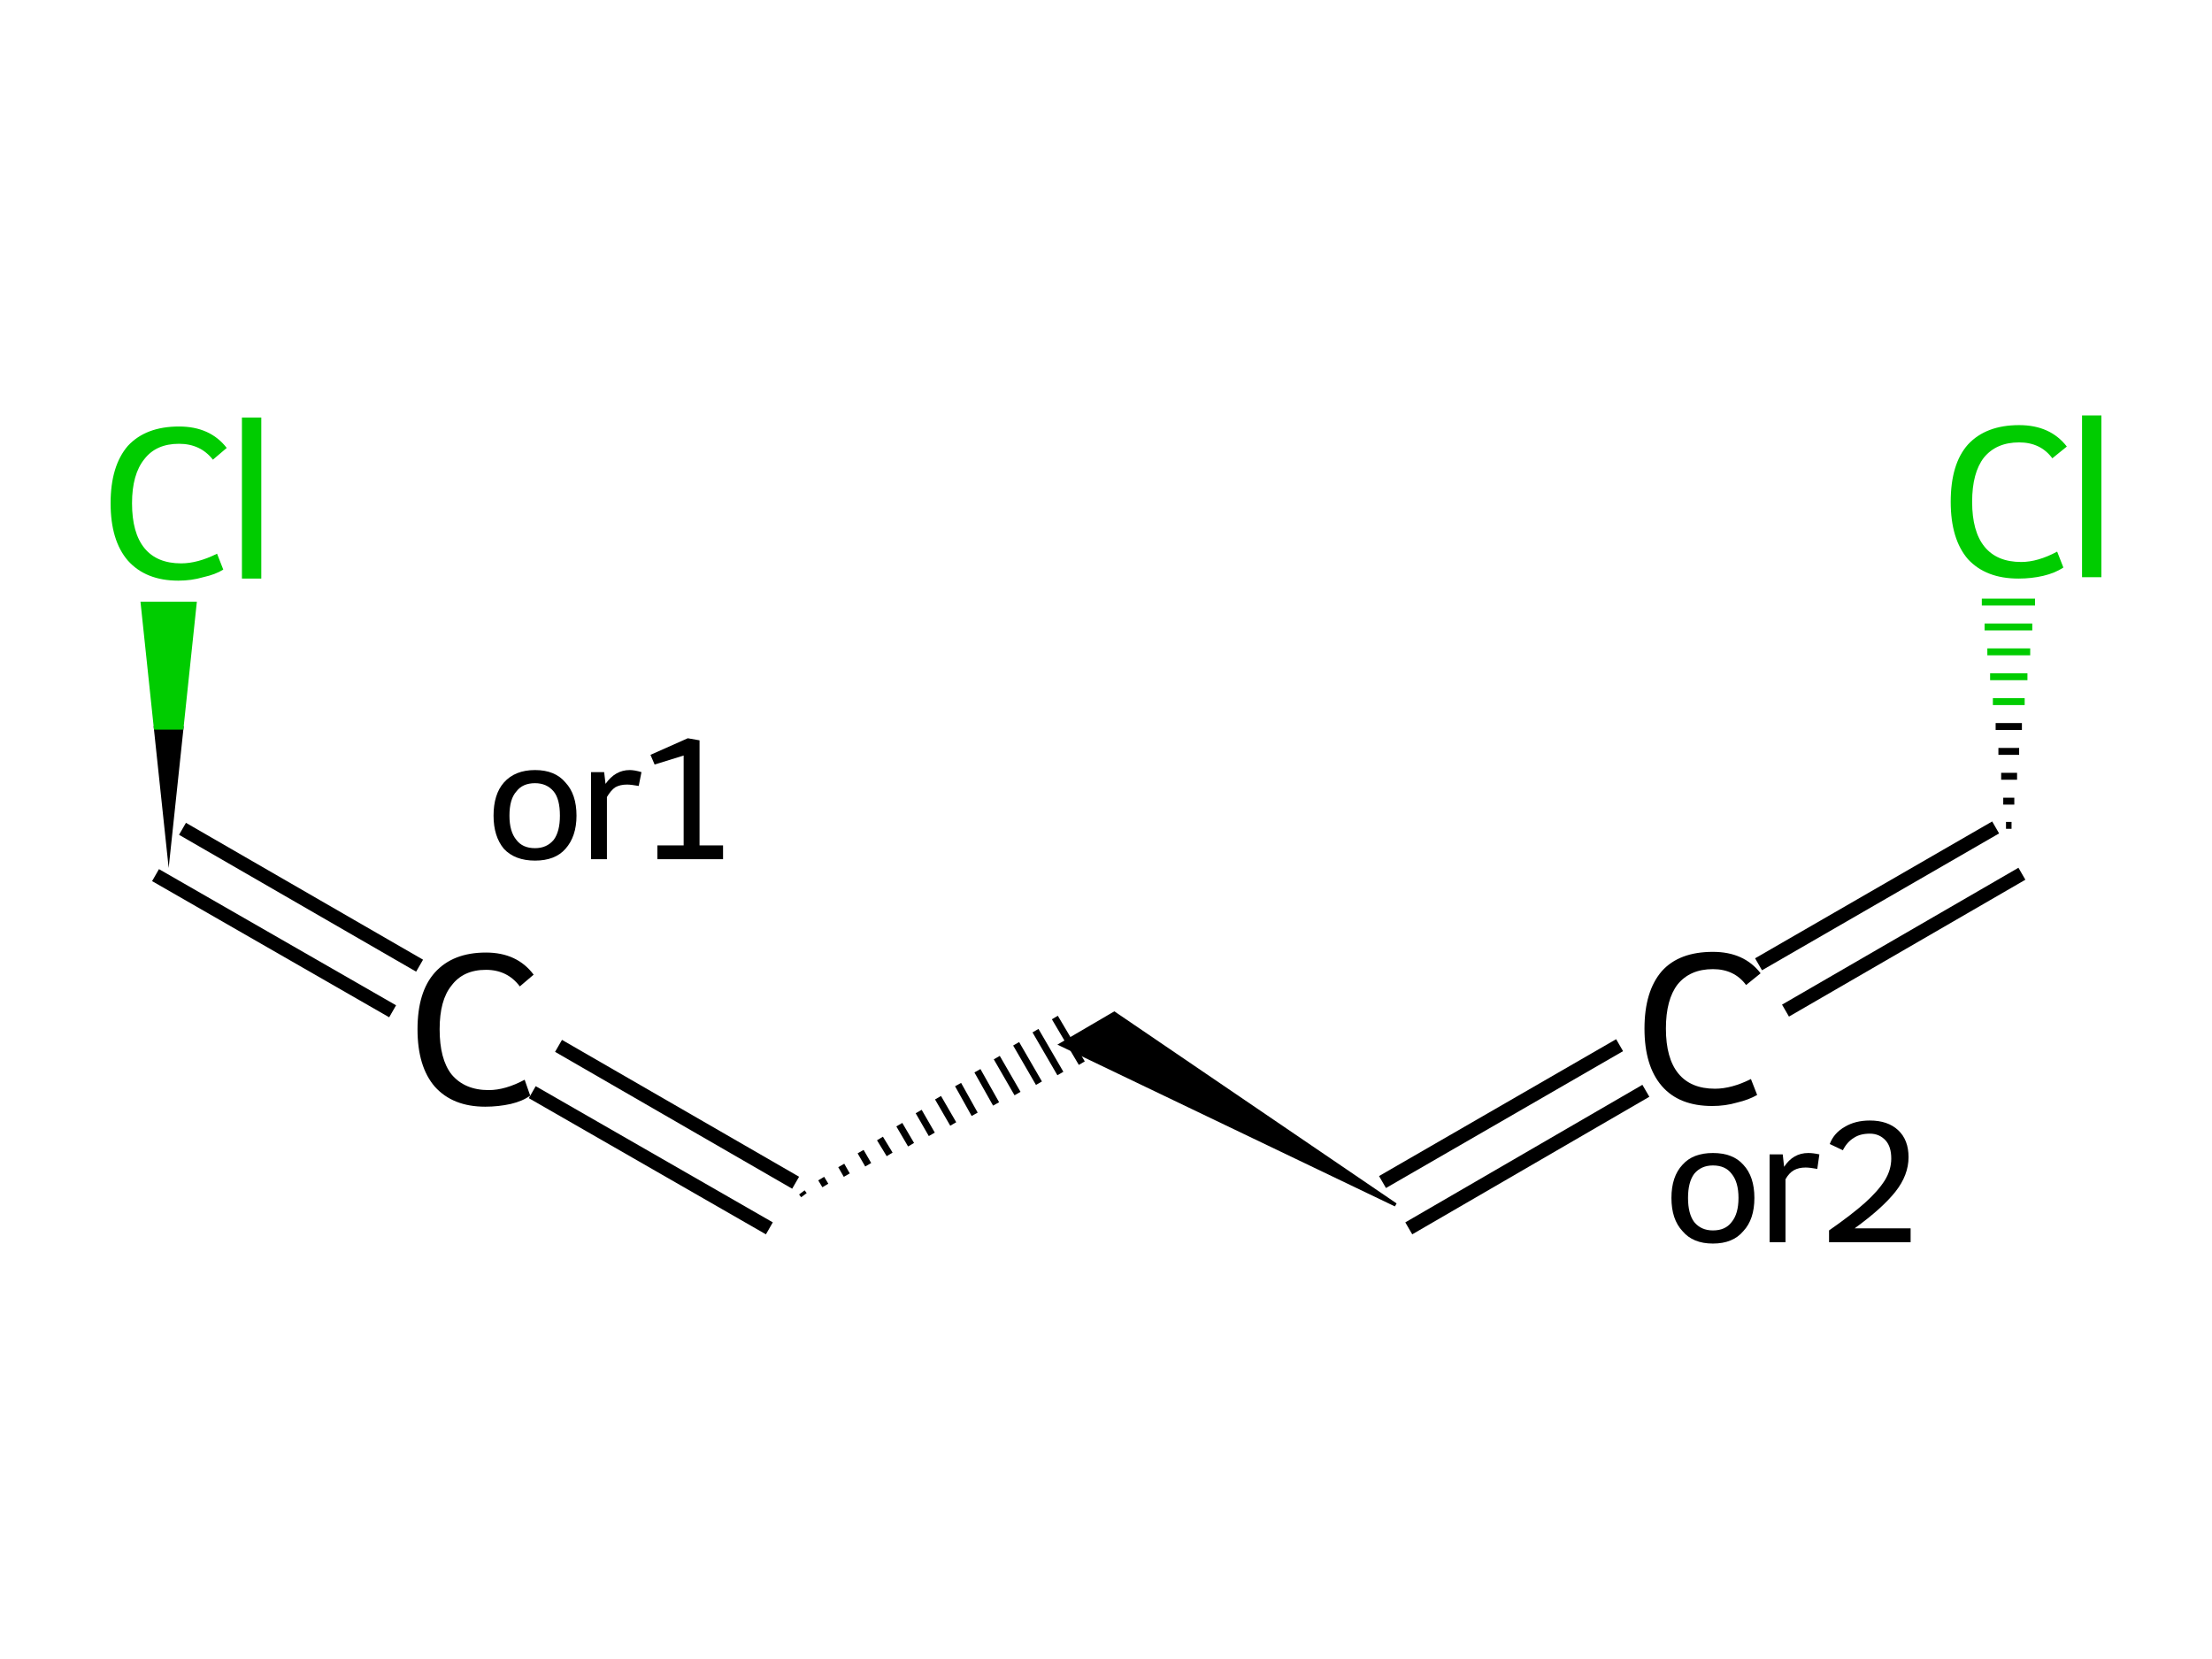
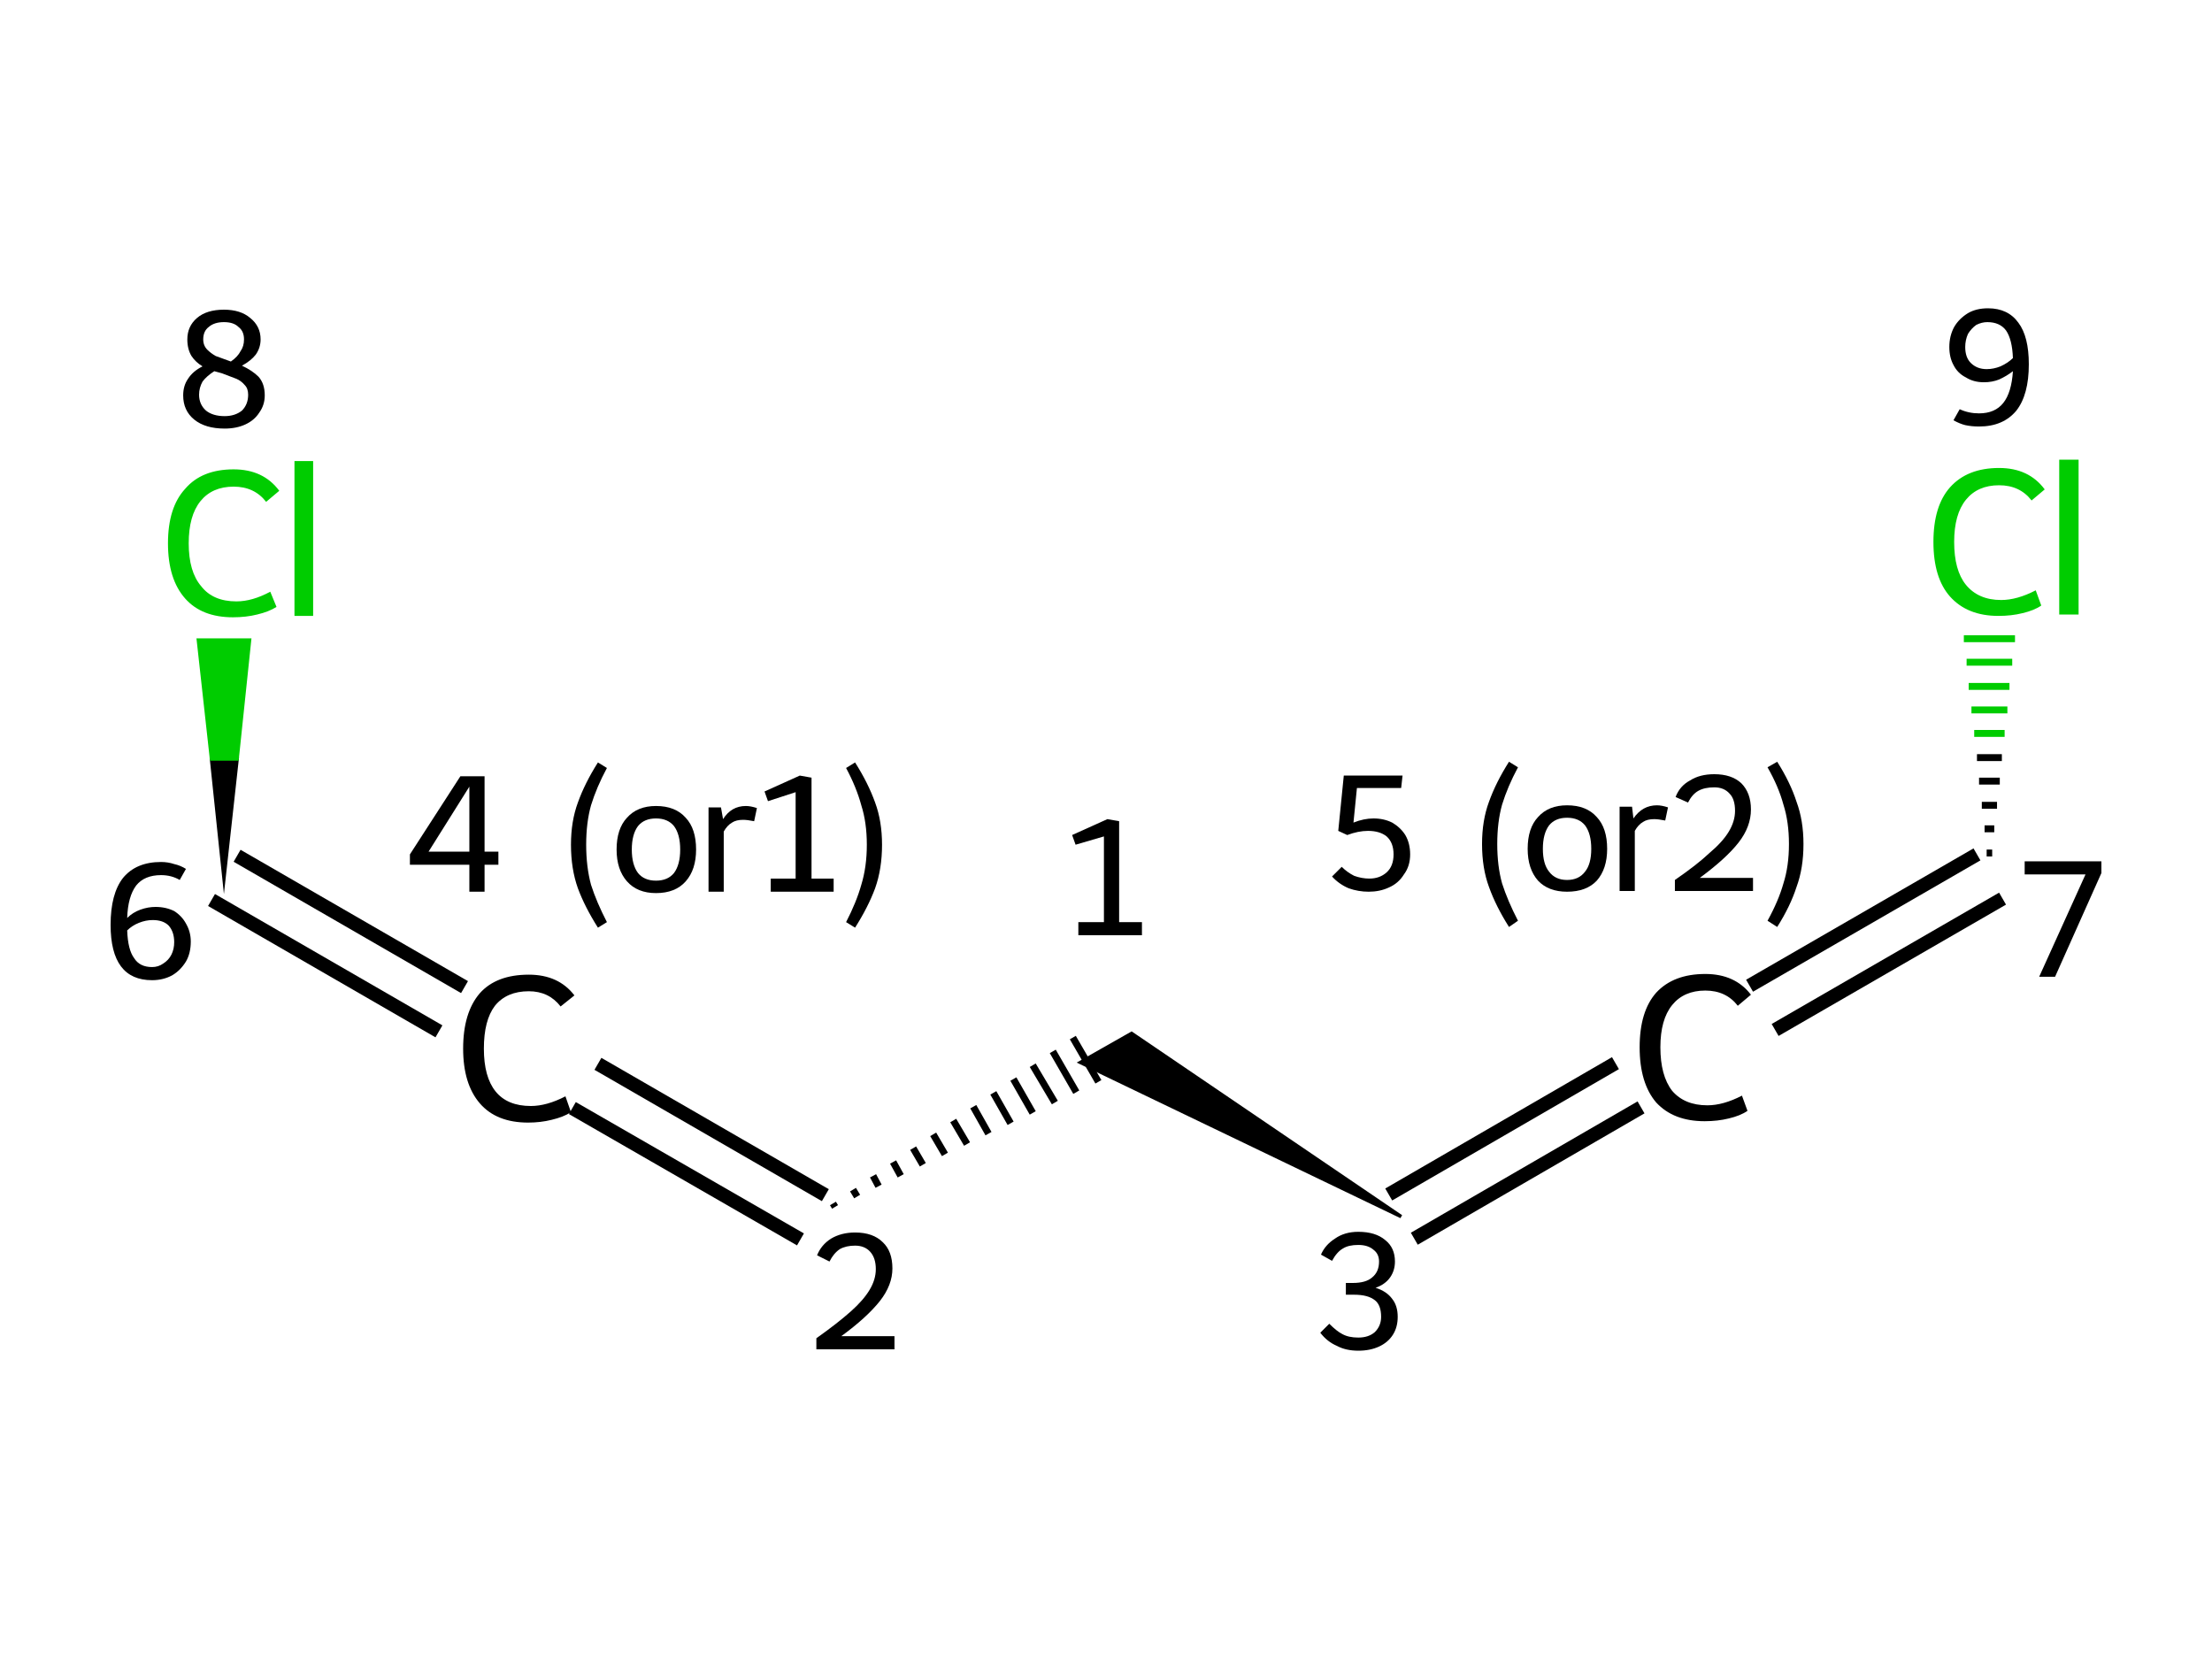
<svg xmlns="http://www.w3.org/2000/svg" version="1.1" baseProfile="full" xml:space="preserve" width="320px" height="240px" viewBox="0 0 320 240">
-   <path class="bond-0 atom-1 atom-0" d="M 24.4,123.2 L 22.5,105.3 L 26.3,105.3 Z" style="fill:#000000;fill-rule:evenodd;fill-opacity:1;stroke:#000000;stroke-width:0.5px;stroke-linecap:butt;stroke-linejoin:miter;stroke-miterlimit:10;stroke-opacity:1;" />
-   <path class="bond-0 atom-1 atom-0" d="M 28.2,87.3 L 20.6,87.3 L 22.5,105.3 L 26.3,105.3 Z" style="fill:#00CC00;fill-rule:evenodd;fill-opacity:1;stroke:#00CC00;stroke-width:0.5px;stroke-linecap:butt;stroke-linejoin:miter;stroke-miterlimit:10;stroke-opacity:1;" />
-   <path class="bond-1 atom-1 atom-2" d="M 26.4,119.9 L 60.7,139.7" style="fill:none;fill-rule:evenodd;stroke:#000000;stroke-width:2.0px;stroke-linecap:butt;stroke-linejoin:miter;stroke-opacity:1" />
-   <path class="bond-1 atom-1 atom-2" d="M 22.5,126.6 L 56.8,146.3" style="fill:none;fill-rule:evenodd;stroke:#000000;stroke-width:2.0px;stroke-linecap:butt;stroke-linejoin:miter;stroke-opacity:1" />
-   <path class="bond-2 atom-2 atom-3" d="M 80.8,151.3 L 115.1,171.1" style="fill:none;fill-rule:evenodd;stroke:#000000;stroke-width:2.0px;stroke-linecap:butt;stroke-linejoin:miter;stroke-opacity:1" />
-   <path class="bond-2 atom-2 atom-3" d="M 77.0,158.0 L 111.3,177.7" style="fill:none;fill-rule:evenodd;stroke:#000000;stroke-width:2.0px;stroke-linecap:butt;stroke-linejoin:miter;stroke-opacity:1" />
-   <path class="bond-3 atom-3 atom-4" d="M 116.3,172.9 L 116.0,172.5" style="fill:none;fill-rule:evenodd;stroke:#000000;stroke-width:1.0px;stroke-linecap:butt;stroke-linejoin:miter;stroke-opacity:1" />
-   <path class="bond-3 atom-3 atom-4" d="M 119.4,171.5 L 118.8,170.5" style="fill:none;fill-rule:evenodd;stroke:#000000;stroke-width:1.0px;stroke-linecap:butt;stroke-linejoin:miter;stroke-opacity:1" />
-   <path class="bond-3 atom-3 atom-4" d="M 122.5,170.0 L 121.7,168.6" style="fill:none;fill-rule:evenodd;stroke:#000000;stroke-width:1.0px;stroke-linecap:butt;stroke-linejoin:miter;stroke-opacity:1" />
-   <path class="bond-3 atom-3 atom-4" d="M 125.6,168.5 L 124.5,166.6" style="fill:none;fill-rule:evenodd;stroke:#000000;stroke-width:1.0px;stroke-linecap:butt;stroke-linejoin:miter;stroke-opacity:1" />
-   <path class="bond-3 atom-3 atom-4" d="M 128.7,167.0 L 127.3,164.7" style="fill:none;fill-rule:evenodd;stroke:#000000;stroke-width:1.0px;stroke-linecap:butt;stroke-linejoin:miter;stroke-opacity:1" />
-   <path class="bond-3 atom-3 atom-4" d="M 131.8,165.6 L 130.1,162.7" style="fill:none;fill-rule:evenodd;stroke:#000000;stroke-width:1.0px;stroke-linecap:butt;stroke-linejoin:miter;stroke-opacity:1" />
-   <path class="bond-3 atom-3 atom-4" d="M 134.8,164.1 L 132.9,160.8" style="fill:none;fill-rule:evenodd;stroke:#000000;stroke-width:1.0px;stroke-linecap:butt;stroke-linejoin:miter;stroke-opacity:1" />
-   <path class="bond-3 atom-3 atom-4" d="M 137.9,162.6 L 135.7,158.8" style="fill:none;fill-rule:evenodd;stroke:#000000;stroke-width:1.0px;stroke-linecap:butt;stroke-linejoin:miter;stroke-opacity:1" />
-   <path class="bond-3 atom-3 atom-4" d="M 141.0,161.2 L 138.6,156.9" style="fill:none;fill-rule:evenodd;stroke:#000000;stroke-width:1.0px;stroke-linecap:butt;stroke-linejoin:miter;stroke-opacity:1" />
-   <path class="bond-3 atom-3 atom-4" d="M 144.1,159.7 L 141.4,154.9" style="fill:none;fill-rule:evenodd;stroke:#000000;stroke-width:1.0px;stroke-linecap:butt;stroke-linejoin:miter;stroke-opacity:1" />
-   <path class="bond-3 atom-3 atom-4" d="M 147.2,158.2 L 144.2,153.0" style="fill:none;fill-rule:evenodd;stroke:#000000;stroke-width:1.0px;stroke-linecap:butt;stroke-linejoin:miter;stroke-opacity:1" />
-   <path class="bond-3 atom-3 atom-4" d="M 150.3,156.7 L 147.0,151.0" style="fill:none;fill-rule:evenodd;stroke:#000000;stroke-width:1.0px;stroke-linecap:butt;stroke-linejoin:miter;stroke-opacity:1" />
-   <path class="bond-3 atom-3 atom-4" d="M 153.4,155.3 L 149.8,149.1" style="fill:none;fill-rule:evenodd;stroke:#000000;stroke-width:1.0px;stroke-linecap:butt;stroke-linejoin:miter;stroke-opacity:1" />
-   <path class="bond-3 atom-3 atom-4" d="M 156.5,153.8 L 152.6,147.2" style="fill:none;fill-rule:evenodd;stroke:#000000;stroke-width:1.0px;stroke-linecap:butt;stroke-linejoin:miter;stroke-opacity:1" />
-   <path class="bond-4 atom-5 atom-4" d="M 201.9,174.3 L 153.5,151.1 L 161.2,146.6 Z" style="fill:#000000;fill-rule:evenodd;fill-opacity:1;stroke:#000000;stroke-width:0.5px;stroke-linecap:butt;stroke-linejoin:miter;stroke-miterlimit:10;stroke-opacity:1;" />
-   <path class="bond-5 atom-5 atom-6" d="M 200.0,171.0 L 234.3,151.2" style="fill:none;fill-rule:evenodd;stroke:#000000;stroke-width:2.0px;stroke-linecap:butt;stroke-linejoin:miter;stroke-opacity:1" />
-   <path class="bond-5 atom-5 atom-6" d="M 203.8,177.7 L 238.1,157.8" style="fill:none;fill-rule:evenodd;stroke:#000000;stroke-width:2.0px;stroke-linecap:butt;stroke-linejoin:miter;stroke-opacity:1" />
-   <path class="bond-6 atom-6 atom-7" d="M 254.4,139.5 L 288.7,119.7" style="fill:none;fill-rule:evenodd;stroke:#000000;stroke-width:2.0px;stroke-linecap:butt;stroke-linejoin:miter;stroke-opacity:1" />
-   <path class="bond-6 atom-6 atom-7" d="M 258.3,146.2 L 292.5,126.4" style="fill:none;fill-rule:evenodd;stroke:#000000;stroke-width:2.0px;stroke-linecap:butt;stroke-linejoin:miter;stroke-opacity:1" />
-   <path class="bond-7 atom-7 atom-8" d="M 290.2,119.4 L 291.0,119.4" style="fill:none;fill-rule:evenodd;stroke:#000000;stroke-width:1.0px;stroke-linecap:butt;stroke-linejoin:miter;stroke-opacity:1" />
-   <path class="bond-7 atom-7 atom-8" d="M 289.8,115.9 L 291.4,115.9" style="fill:none;fill-rule:evenodd;stroke:#000000;stroke-width:1.0px;stroke-linecap:butt;stroke-linejoin:miter;stroke-opacity:1" />
-   <path class="bond-7 atom-7 atom-8" d="M 289.5,112.3 L 291.8,112.3" style="fill:none;fill-rule:evenodd;stroke:#000000;stroke-width:1.0px;stroke-linecap:butt;stroke-linejoin:miter;stroke-opacity:1" />
-   <path class="bond-7 atom-7 atom-8" d="M 289.1,108.7 L 292.1,108.7" style="fill:none;fill-rule:evenodd;stroke:#000000;stroke-width:1.0px;stroke-linecap:butt;stroke-linejoin:miter;stroke-opacity:1" />
-   <path class="bond-7 atom-7 atom-8" d="M 288.7,105.1 L 292.5,105.1" style="fill:none;fill-rule:evenodd;stroke:#000000;stroke-width:1.0px;stroke-linecap:butt;stroke-linejoin:miter;stroke-opacity:1" />
-   <path class="bond-7 atom-7 atom-8" d="M 288.3,101.5 L 292.9,101.5" style="fill:none;fill-rule:evenodd;stroke:#00CC00;stroke-width:1.0px;stroke-linecap:butt;stroke-linejoin:miter;stroke-opacity:1" />
-   <path class="bond-7 atom-7 atom-8" d="M 287.9,97.9 L 293.3,97.9" style="fill:none;fill-rule:evenodd;stroke:#00CC00;stroke-width:1.0px;stroke-linecap:butt;stroke-linejoin:miter;stroke-opacity:1" />
-   <path class="bond-7 atom-7 atom-8" d="M 287.5,94.3 L 293.7,94.3" style="fill:none;fill-rule:evenodd;stroke:#00CC00;stroke-width:1.0px;stroke-linecap:butt;stroke-linejoin:miter;stroke-opacity:1" />
-   <path class="bond-7 atom-7 atom-8" d="M 287.1,90.7 L 294.0,90.7" style="fill:none;fill-rule:evenodd;stroke:#00CC00;stroke-width:1.0px;stroke-linecap:butt;stroke-linejoin:miter;stroke-opacity:1" />
-   <path class="bond-7 atom-7 atom-8" d="M 286.7,87.1 L 294.4,87.1" style="fill:none;fill-rule:evenodd;stroke:#00CC00;stroke-width:1.0px;stroke-linecap:butt;stroke-linejoin:miter;stroke-opacity:1" />
-   <path class="atom-0" d="M 16.0 72.8 Q 16.0 67.4, 18.5 64.5 Q 21.1 61.7, 25.9 61.7 Q 30.4 61.7, 32.8 64.8 L 30.8 66.5 Q 29.0 64.2, 25.9 64.2 Q 22.6 64.2, 20.9 66.4 Q 19.1 68.6, 19.1 72.8 Q 19.1 77.1, 20.9 79.3 Q 22.7 81.5, 26.2 81.5 Q 28.6 81.5, 31.4 80.1 L 32.3 82.4 Q 31.2 83.1, 29.4 83.5 Q 27.7 84.0, 25.8 84.0 Q 21.1 84.0, 18.5 81.1 Q 16.0 78.2, 16.0 72.8 " fill="#00CC00" />
-   <path class="atom-0" d="M 35.0 60.4 L 37.8 60.4 L 37.8 83.7 L 35.0 83.7 L 35.0 60.4 " fill="#00CC00" />
-   <path class="atom-2" d="M 60.4 148.9 Q 60.4 143.5, 62.9 140.7 Q 65.5 137.8, 70.3 137.8 Q 74.8 137.8, 77.2 141.0 L 75.2 142.7 Q 73.4 140.3, 70.3 140.3 Q 67.0 140.3, 65.3 142.6 Q 63.6 144.7, 63.6 148.9 Q 63.6 153.2, 65.3 155.4 Q 67.2 157.7, 70.7 157.7 Q 73.1 157.7, 75.9 156.2 L 76.7 158.5 Q 75.6 159.3, 73.9 159.7 Q 72.1 160.1, 70.2 160.1 Q 65.5 160.1, 62.9 157.2 Q 60.4 154.3, 60.4 148.9 " fill="#000000" />
-   <path class="atom-6" d="M 237.9 148.8 Q 237.9 143.4, 240.4 140.5 Q 242.9 137.7, 247.8 137.7 Q 252.3 137.7, 254.7 140.8 L 252.6 142.5 Q 250.9 140.2, 247.8 140.2 Q 244.5 140.2, 242.7 142.4 Q 241.0 144.6, 241.0 148.8 Q 241.0 153.1, 242.8 155.3 Q 244.6 157.5, 248.1 157.5 Q 250.5 157.5, 253.3 156.1 L 254.2 158.4 Q 253.0 159.1, 251.3 159.5 Q 249.6 160.0, 247.7 160.0 Q 242.9 160.0, 240.4 157.1 Q 237.9 154.2, 237.9 148.8 " fill="#000000" />
-   <path class="atom-8" d="M 282.2 72.6 Q 282.2 67.1, 284.7 64.3 Q 287.3 61.5, 292.1 61.5 Q 296.6 61.5, 299.0 64.6 L 296.9 66.3 Q 295.2 64.0, 292.1 64.0 Q 288.8 64.0, 287.0 66.2 Q 285.3 68.4, 285.3 72.6 Q 285.3 76.9, 287.1 79.1 Q 288.9 81.3, 292.4 81.3 Q 294.8 81.3, 297.6 79.8 L 298.5 82.1 Q 297.3 82.9, 295.6 83.3 Q 293.9 83.7, 292.0 83.7 Q 287.3 83.7, 284.7 80.9 Q 282.2 78.0, 282.2 72.6 " fill="#00CC00" />
-   <path class="atom-8" d="M 301.2 60.1 L 304.0 60.1 L 304.0 83.5 L 301.2 83.5 L 301.2 60.1 " fill="#00CC00" />
-   <path class="note" d="M 71.4 118.0 Q 71.4 114.9, 72.9 113.2 Q 74.5 111.4, 77.4 111.4 Q 80.3 111.4, 81.8 113.2 Q 83.4 114.9, 83.4 118.0 Q 83.4 121.0, 81.8 122.8 Q 80.3 124.5, 77.4 124.5 Q 74.5 124.5, 72.9 122.8 Q 71.4 121.0, 71.4 118.0 M 73.7 118.0 Q 73.7 120.3, 74.7 121.5 Q 75.6 122.7, 77.4 122.7 Q 79.1 122.7, 80.1 121.5 Q 81.0 120.3, 81.0 118.0 Q 81.0 115.6, 80.1 114.5 Q 79.1 113.3, 77.4 113.3 Q 75.6 113.3, 74.7 114.5 Q 73.7 115.6, 73.7 118.0 " fill="#000000" />
-   <path class="note" d="M 87.4 111.7 L 87.6 113.4 Q 89.0 111.4, 91.1 111.4 Q 91.8 111.4, 92.8 111.7 L 92.4 113.7 Q 91.3 113.5, 90.7 113.5 Q 89.7 113.5, 89.0 113.9 Q 88.4 114.3, 87.8 115.3 L 87.8 124.3 L 85.5 124.3 L 85.5 111.7 L 87.4 111.7 " fill="#000000" />
-   <path class="note" d="M 95.1 122.3 L 98.9 122.3 L 98.9 109.3 L 94.7 110.6 L 94.1 109.2 L 99.5 106.8 L 101.2 107.1 L 101.2 122.3 L 104.6 122.3 L 104.6 124.3 L 95.1 124.3 L 95.1 122.3 " fill="#000000" />
-   <path class="note" d="M 241.8 173.3 Q 241.8 170.2, 243.4 168.5 Q 244.9 166.8, 247.8 166.8 Q 250.7 166.8, 252.2 168.5 Q 253.8 170.2, 253.8 173.3 Q 253.8 176.4, 252.2 178.1 Q 250.7 179.9, 247.8 179.9 Q 244.9 179.9, 243.4 178.1 Q 241.8 176.4, 241.8 173.3 M 244.2 173.3 Q 244.2 175.6, 245.1 176.8 Q 246.1 178.0, 247.8 178.0 Q 249.6 178.0, 250.5 176.8 Q 251.5 175.6, 251.5 173.3 Q 251.5 171.0, 250.5 169.8 Q 249.6 168.6, 247.8 168.6 Q 246.1 168.6, 245.1 169.8 Q 244.2 171.0, 244.2 173.3 " fill="#000000" />
-   <path class="note" d="M 257.9 167.0 L 258.1 168.8 Q 259.4 166.8, 261.6 166.8 Q 262.3 166.8, 263.2 167.0 L 262.9 169.1 Q 261.8 168.9, 261.2 168.9 Q 260.2 168.9, 259.5 169.3 Q 258.8 169.7, 258.3 170.6 L 258.3 179.7 L 256.0 179.7 L 256.0 167.0 L 257.9 167.0 " fill="#000000" />
-   <path class="note" d="M 264.7 165.5 Q 265.3 163.9, 266.9 163.0 Q 268.4 162.1, 270.5 162.1 Q 273.1 162.1, 274.6 163.5 Q 276.1 164.9, 276.1 167.4 Q 276.1 170.0, 274.2 172.4 Q 272.3 174.8, 268.3 177.7 L 276.4 177.7 L 276.4 179.7 L 264.6 179.7 L 264.6 178.0 Q 267.9 175.7, 269.8 174.0 Q 271.7 172.3, 272.7 170.7 Q 273.6 169.2, 273.6 167.6 Q 273.6 165.9, 272.8 165.0 Q 271.9 164.0, 270.5 164.0 Q 269.1 164.0, 268.2 164.6 Q 267.2 165.2, 266.6 166.4 L 264.7 165.5 " fill="#000000" />
+   <path class="bond-0 atom-1 atom-0" d="M 32.4,127.0 L 30.6,109.8 L 34.3,109.8 Z" style="fill:#000000;fill-rule:evenodd;fill-opacity:1;stroke:#000000;stroke-width:0.5px;stroke-linecap:butt;stroke-linejoin:miter;stroke-miterlimit:10;stroke-opacity:1;" />
+   <path class="bond-0 atom-1 atom-0" d="M 36.1,92.6 L 28.7,92.6 L 30.6,109.8 L 34.3,109.8 Z" style="fill:#00CC00;fill-rule:evenodd;fill-opacity:1;stroke:#00CC00;stroke-width:0.5px;stroke-linecap:butt;stroke-linejoin:miter;stroke-miterlimit:10;stroke-opacity:1;" />
+   <path class="bond-1 atom-1 atom-2" d="M 34.3,123.8 L 67.2,142.8" style="fill:none;fill-rule:evenodd;stroke:#000000;stroke-width:2.0px;stroke-linecap:butt;stroke-linejoin:miter;stroke-opacity:1" />
+   <path class="bond-1 atom-1 atom-2" d="M 30.6,130.2 L 63.5,149.2" style="fill:none;fill-rule:evenodd;stroke:#000000;stroke-width:2.0px;stroke-linecap:butt;stroke-linejoin:miter;stroke-opacity:1" />
+   <path class="bond-2 atom-2 atom-3" d="M 86.5,153.9 L 119.4,172.9" style="fill:none;fill-rule:evenodd;stroke:#000000;stroke-width:2.0px;stroke-linecap:butt;stroke-linejoin:miter;stroke-opacity:1" />
+   <path class="bond-2 atom-2 atom-3" d="M 82.8,160.3 L 115.8,179.3" style="fill:none;fill-rule:evenodd;stroke:#000000;stroke-width:2.0px;stroke-linecap:butt;stroke-linejoin:miter;stroke-opacity:1" />
+   <path class="bond-3 atom-3 atom-4" d="M 120.8,174.6 L 120.5,174.1" style="fill:none;fill-rule:evenodd;stroke:#000000;stroke-width:1.0px;stroke-linecap:butt;stroke-linejoin:miter;stroke-opacity:1" />
+   <path class="bond-3 atom-3 atom-4" d="M 124.0,173.1 L 123.4,172.1" style="fill:none;fill-rule:evenodd;stroke:#000000;stroke-width:1.0px;stroke-linecap:butt;stroke-linejoin:miter;stroke-opacity:1" />
+   <path class="bond-3 atom-3 atom-4" d="M 127.1,171.6 L 126.3,170.1" style="fill:none;fill-rule:evenodd;stroke:#000000;stroke-width:1.0px;stroke-linecap:butt;stroke-linejoin:miter;stroke-opacity:1" />
+   <path class="bond-3 atom-3 atom-4" d="M 130.3,170.1 L 129.2,168.1" style="fill:none;fill-rule:evenodd;stroke:#000000;stroke-width:1.0px;stroke-linecap:butt;stroke-linejoin:miter;stroke-opacity:1" />
+   <path class="bond-3 atom-3 atom-4" d="M 133.5,168.5 L 132.1,166.1" style="fill:none;fill-rule:evenodd;stroke:#000000;stroke-width:1.0px;stroke-linecap:butt;stroke-linejoin:miter;stroke-opacity:1" />
+   <path class="bond-3 atom-3 atom-4" d="M 136.7,167.0 L 135.0,164.1" style="fill:none;fill-rule:evenodd;stroke:#000000;stroke-width:1.0px;stroke-linecap:butt;stroke-linejoin:miter;stroke-opacity:1" />
+   <path class="bond-3 atom-3 atom-4" d="M 139.9,165.5 L 137.9,162.1" style="fill:none;fill-rule:evenodd;stroke:#000000;stroke-width:1.0px;stroke-linecap:butt;stroke-linejoin:miter;stroke-opacity:1" />
+   <path class="bond-3 atom-3 atom-4" d="M 143.0,164.0 L 140.8,160.1" style="fill:none;fill-rule:evenodd;stroke:#000000;stroke-width:1.0px;stroke-linecap:butt;stroke-linejoin:miter;stroke-opacity:1" />
+   <path class="bond-3 atom-3 atom-4" d="M 146.2,162.5 L 143.7,158.1" style="fill:none;fill-rule:evenodd;stroke:#000000;stroke-width:1.0px;stroke-linecap:butt;stroke-linejoin:miter;stroke-opacity:1" />
+   <path class="bond-3 atom-3 atom-4" d="M 149.4,161.0 L 146.6,156.1" style="fill:none;fill-rule:evenodd;stroke:#000000;stroke-width:1.0px;stroke-linecap:butt;stroke-linejoin:miter;stroke-opacity:1" />
+   <path class="bond-3 atom-3 atom-4" d="M 152.6,159.5 L 149.4,154.1" style="fill:none;fill-rule:evenodd;stroke:#000000;stroke-width:1.0px;stroke-linecap:butt;stroke-linejoin:miter;stroke-opacity:1" />
+   <path class="bond-3 atom-3 atom-4" d="M 155.7,158.0 L 152.3,152.1" style="fill:none;fill-rule:evenodd;stroke:#000000;stroke-width:1.0px;stroke-linecap:butt;stroke-linejoin:miter;stroke-opacity:1" />
+   <path class="bond-3 atom-3 atom-4" d="M 158.9,156.5 L 155.2,150.1" style="fill:none;fill-rule:evenodd;stroke:#000000;stroke-width:1.0px;stroke-linecap:butt;stroke-linejoin:miter;stroke-opacity:1" />
+   <path class="bond-4 atom-5 atom-4" d="M 202.7,176.0 L 156.3,153.7 L 163.7,149.5 Z" style="fill:#000000;fill-rule:evenodd;fill-opacity:1;stroke:#000000;stroke-width:0.5px;stroke-linecap:butt;stroke-linejoin:miter;stroke-miterlimit:10;stroke-opacity:1;" />
+   <path class="bond-5 atom-5 atom-6" d="M 200.9,172.8 L 233.7,153.8" style="fill:none;fill-rule:evenodd;stroke:#000000;stroke-width:2.0px;stroke-linecap:butt;stroke-linejoin:miter;stroke-opacity:1" />
+   <path class="bond-5 atom-5 atom-6" d="M 204.6,179.2 L 237.4,160.2" style="fill:none;fill-rule:evenodd;stroke:#000000;stroke-width:2.0px;stroke-linecap:butt;stroke-linejoin:miter;stroke-opacity:1" />
+   <path class="bond-6 atom-6 atom-7" d="M 253.1,142.6 L 286.0,123.6" style="fill:none;fill-rule:evenodd;stroke:#000000;stroke-width:2.0px;stroke-linecap:butt;stroke-linejoin:miter;stroke-opacity:1" />
+   <path class="bond-6 atom-6 atom-7" d="M 256.8,149.0 L 289.7,130.0" style="fill:none;fill-rule:evenodd;stroke:#000000;stroke-width:2.0px;stroke-linecap:butt;stroke-linejoin:miter;stroke-opacity:1" />
+   <path class="bond-7 atom-7 atom-8" d="M 287.4,123.4 L 288.2,123.4" style="fill:none;fill-rule:evenodd;stroke:#000000;stroke-width:1.0px;stroke-linecap:butt;stroke-linejoin:miter;stroke-opacity:1" />
+   <path class="bond-7 atom-7 atom-8" d="M 287.1,119.9 L 288.5,119.9" style="fill:none;fill-rule:evenodd;stroke:#000000;stroke-width:1.0px;stroke-linecap:butt;stroke-linejoin:miter;stroke-opacity:1" />
+   <path class="bond-7 atom-7 atom-8" d="M 286.7,116.5 L 288.9,116.5" style="fill:none;fill-rule:evenodd;stroke:#000000;stroke-width:1.0px;stroke-linecap:butt;stroke-linejoin:miter;stroke-opacity:1" />
+   <path class="bond-7 atom-7 atom-8" d="M 286.3,113.0 L 289.3,113.0" style="fill:none;fill-rule:evenodd;stroke:#000000;stroke-width:1.0px;stroke-linecap:butt;stroke-linejoin:miter;stroke-opacity:1" />
+   <path class="bond-7 atom-7 atom-8" d="M 286.0,109.6 L 289.6,109.6" style="fill:none;fill-rule:evenodd;stroke:#000000;stroke-width:1.0px;stroke-linecap:butt;stroke-linejoin:miter;stroke-opacity:1" />
+   <path class="bond-7 atom-7 atom-8" d="M 285.6,106.1 L 290.0,106.1" style="fill:none;fill-rule:evenodd;stroke:#00CC00;stroke-width:1.0px;stroke-linecap:butt;stroke-linejoin:miter;stroke-opacity:1" />
+   <path class="bond-7 atom-7 atom-8" d="M 285.2,102.7 L 290.4,102.7" style="fill:none;fill-rule:evenodd;stroke:#00CC00;stroke-width:1.0px;stroke-linecap:butt;stroke-linejoin:miter;stroke-opacity:1" />
+   <path class="bond-7 atom-7 atom-8" d="M 284.8,99.3 L 290.7,99.3" style="fill:none;fill-rule:evenodd;stroke:#00CC00;stroke-width:1.0px;stroke-linecap:butt;stroke-linejoin:miter;stroke-opacity:1" />
+   <path class="bond-7 atom-7 atom-8" d="M 284.5,95.8 L 291.1,95.8" style="fill:none;fill-rule:evenodd;stroke:#00CC00;stroke-width:1.0px;stroke-linecap:butt;stroke-linejoin:miter;stroke-opacity:1" />
+   <path class="bond-7 atom-7 atom-8" d="M 284.1,92.4 L 291.5,92.4" style="fill:none;fill-rule:evenodd;stroke:#00CC00;stroke-width:1.0px;stroke-linecap:butt;stroke-linejoin:miter;stroke-opacity:1" />
+   <path class="atom-0" d="M 24.3 78.6 Q 24.3 73.4, 26.8 70.7 Q 29.2 67.9, 33.8 67.9 Q 38.1 67.9, 40.4 71.0 L 38.5 72.6 Q 36.8 70.4, 33.8 70.4 Q 30.7 70.4, 29.0 72.5 Q 27.3 74.6, 27.3 78.6 Q 27.3 82.7, 29.1 84.8 Q 30.8 87.0, 34.2 87.0 Q 36.5 87.0, 39.1 85.6 L 40.0 87.8 Q 38.9 88.5, 37.2 88.9 Q 35.6 89.3, 33.7 89.3 Q 29.2 89.3, 26.8 86.6 Q 24.3 83.8, 24.3 78.6 " fill="#00CC00" />
+   <path class="atom-0" d="M 42.6 66.7 L 45.3 66.7 L 45.3 89.1 L 42.6 89.1 L 42.6 66.7 " fill="#00CC00" />
+   <path class="atom-2" d="M 67.0 151.7 Q 67.0 146.5, 69.4 143.7 Q 71.8 141.0, 76.5 141.0 Q 80.8 141.0, 83.1 144.0 L 81.1 145.6 Q 79.4 143.4, 76.5 143.4 Q 73.3 143.4, 71.6 145.5 Q 70.0 147.6, 70.0 151.7 Q 70.0 155.8, 71.7 157.9 Q 73.4 160.0, 76.8 160.0 Q 79.1 160.0, 81.8 158.6 L 82.6 160.9 Q 81.5 161.6, 79.8 162.0 Q 78.2 162.4, 76.4 162.4 Q 71.8 162.4, 69.4 159.6 Q 67.0 156.8, 67.0 151.7 " fill="#000000" />
+   <path class="atom-6" d="M 237.2 151.5 Q 237.2 146.3, 239.6 143.6 Q 242.1 140.9, 246.7 140.9 Q 251.0 140.9, 253.3 143.9 L 251.4 145.5 Q 249.7 143.3, 246.7 143.3 Q 243.6 143.3, 241.9 145.4 Q 240.2 147.5, 240.2 151.5 Q 240.2 155.6, 241.9 157.8 Q 243.7 159.9, 247.0 159.9 Q 249.3 159.9, 252.0 158.5 L 252.8 160.7 Q 251.8 161.4, 250.1 161.8 Q 248.5 162.2, 246.6 162.2 Q 242.1 162.2, 239.6 159.5 Q 237.2 156.7, 237.2 151.5 " fill="#000000" />
+   <path class="atom-8" d="M 279.7 78.4 Q 279.7 73.2, 282.1 70.5 Q 284.6 67.7, 289.2 67.7 Q 293.5 67.7, 295.8 70.8 L 293.9 72.4 Q 292.2 70.2, 289.2 70.2 Q 286.1 70.2, 284.4 72.3 Q 282.7 74.4, 282.7 78.4 Q 282.7 82.5, 284.4 84.6 Q 286.2 86.8, 289.5 86.8 Q 291.8 86.8, 294.5 85.4 L 295.3 87.6 Q 294.3 88.3, 292.6 88.7 Q 291.0 89.1, 289.1 89.1 Q 284.6 89.1, 282.1 86.3 Q 279.7 83.6, 279.7 78.4 " fill="#00CC00" />
+   <path class="atom-8" d="M 297.9 66.5 L 300.7 66.5 L 300.7 88.9 L 297.9 88.9 L 297.9 66.5 " fill="#00CC00" />
+   <path class="note" d="M 35.0 52.9 Q 36.5 53.6, 37.4 54.5 Q 38.3 55.5, 38.3 57.2 Q 38.3 58.6, 37.5 59.7 Q 36.8 60.8, 35.5 61.4 Q 34.2 62.0, 32.5 62.0 Q 29.7 62.0, 28.1 60.7 Q 26.5 59.4, 26.5 57.2 Q 26.5 55.8, 27.2 54.8 Q 27.9 53.7, 29.3 53.0 Q 28.3 52.4, 27.7 51.5 Q 27.1 50.5, 27.1 49.1 Q 27.1 47.2, 28.5 46.0 Q 29.9 44.8, 32.4 44.8 Q 34.8 44.8, 36.2 46.0 Q 37.7 47.2, 37.7 49.1 Q 37.7 50.3, 37.0 51.3 Q 36.3 52.2, 35.0 52.9 M 32.4 46.6 Q 31.0 46.6, 30.2 47.3 Q 29.4 47.9, 29.4 49.1 Q 29.4 50.0, 30.0 50.6 Q 30.5 51.1, 31.2 51.5 Q 32.0 51.8, 33.4 52.3 Q 34.4 51.6, 34.8 50.8 Q 35.3 50.1, 35.3 49.1 Q 35.3 47.9, 34.5 47.3 Q 33.8 46.6, 32.4 46.6 M 32.5 60.2 Q 34.0 60.2, 35.0 59.4 Q 35.9 58.5, 35.9 57.1 Q 35.9 56.2, 35.4 55.7 Q 34.9 55.1, 34.2 54.8 Q 33.4 54.5, 32.1 54.0 L 31.0 53.7 Q 29.9 54.4, 29.3 55.2 Q 28.8 56.1, 28.8 57.1 Q 28.8 58.5, 29.8 59.4 Q 30.8 60.2, 32.5 60.2 " fill="#000000" />
+   <path class="note" d="M 22.5 131.2 Q 24.0 131.2, 25.2 131.8 Q 26.3 132.5, 26.9 133.6 Q 27.6 134.8, 27.6 136.2 Q 27.6 137.9, 26.9 139.1 Q 26.1 140.4, 24.9 141.1 Q 23.6 141.8, 22.0 141.8 Q 19.0 141.8, 17.5 139.8 Q 16.0 137.8, 16.0 133.8 Q 16.0 129.3, 17.8 127.0 Q 19.7 124.7, 23.3 124.7 Q 24.3 124.7, 25.2 125.0 Q 26.1 125.2, 26.9 125.7 L 26.0 127.3 Q 24.8 126.6, 23.3 126.6 Q 20.9 126.6, 19.7 128.1 Q 18.5 129.7, 18.4 132.8 Q 19.2 132.0, 20.3 131.6 Q 21.4 131.2, 22.5 131.2 M 22.0 139.9 Q 22.9 139.9, 23.6 139.4 Q 24.4 138.9, 24.8 138.1 Q 25.2 137.3, 25.2 136.3 Q 25.2 134.8, 24.4 133.9 Q 23.6 133.1, 22.1 133.1 Q 21.1 133.1, 20.1 133.5 Q 19.1 133.9, 18.4 134.6 Q 18.5 137.4, 19.4 138.6 Q 20.2 139.9, 22.0 139.9 " fill="#000000" />
+   <path class="note" d="M 70.1 123.2 L 72.1 123.2 L 72.1 125.1 L 70.1 125.1 L 70.1 129.0 L 67.9 129.0 L 67.9 125.1 L 59.3 125.1 L 59.3 123.6 L 66.6 112.3 L 70.1 112.3 L 70.1 123.2 M 62.0 123.2 L 67.9 123.2 L 67.9 113.8 L 62.0 123.2 " fill="#000000" />
+   <path class="note" d="" fill="#000000" />
+   <path class="note" d="M 82.6 122.2 Q 82.6 118.8, 83.6 116.1 Q 84.6 113.3, 86.5 110.3 L 87.8 111.1 Q 86.3 113.9, 85.5 116.5 Q 84.8 119.0, 84.8 122.2 Q 84.8 125.4, 85.5 128.0 Q 86.3 130.5, 87.8 133.4 L 86.5 134.2 Q 84.6 131.2, 83.6 128.5 Q 82.6 125.7, 82.6 122.2 " fill="#000000" />
+   <path class="note" d="M 89.2 122.9 Q 89.2 119.9, 90.7 118.3 Q 92.2 116.6, 94.9 116.6 Q 97.7 116.6, 99.2 118.3 Q 100.7 119.9, 100.7 122.9 Q 100.7 125.8, 99.2 127.5 Q 97.7 129.2, 94.9 129.2 Q 92.2 129.2, 90.7 127.5 Q 89.2 125.8, 89.2 122.9 M 91.4 122.9 Q 91.4 125.1, 92.3 126.3 Q 93.2 127.4, 94.9 127.4 Q 96.6 127.4, 97.5 126.3 Q 98.4 125.1, 98.4 122.9 Q 98.4 120.7, 97.5 119.5 Q 96.6 118.4, 94.9 118.4 Q 93.2 118.4, 92.3 119.5 Q 91.4 120.7, 91.4 122.9 " fill="#000000" />
+   <path class="note" d="M 104.3 116.8 L 104.6 118.5 Q 105.8 116.6, 107.9 116.6 Q 108.6 116.6, 109.5 116.9 L 109.1 118.8 Q 108.1 118.6, 107.5 118.6 Q 106.5 118.6, 105.9 119.0 Q 105.2 119.4, 104.7 120.3 L 104.7 129.0 L 102.5 129.0 L 102.5 116.8 L 104.3 116.8 " fill="#000000" />
+   <path class="note" d="M 111.5 127.1 L 115.1 127.1 L 115.1 114.6 L 111.1 115.9 L 110.6 114.5 L 115.7 112.2 L 117.4 112.5 L 117.4 127.1 L 120.6 127.1 L 120.6 129.0 L 111.5 129.0 L 111.5 127.1 " fill="#000000" />
+   <path class="note" d="M 127.6 122.2 Q 127.6 125.7, 126.6 128.5 Q 125.6 131.2, 123.7 134.2 L 122.4 133.4 Q 123.9 130.5, 124.6 128.0 Q 125.4 125.4, 125.4 122.2 Q 125.4 119.0, 124.6 116.5 Q 123.9 113.9, 122.4 111.1 L 123.7 110.3 Q 125.6 113.3, 126.6 116.1 Q 127.6 118.8, 127.6 122.2 " fill="#000000" />
+   <path class="note" d="M 118.2 181.6 Q 118.8 180.1, 120.2 179.2 Q 121.7 178.3, 123.7 178.3 Q 126.3 178.3, 127.7 179.7 Q 129.1 181.0, 129.1 183.5 Q 129.1 185.9, 127.3 188.2 Q 125.4 190.6, 121.7 193.3 L 129.4 193.3 L 129.4 195.2 L 118.1 195.2 L 118.1 193.6 Q 121.2 191.4, 123.1 189.7 Q 124.9 188.1, 125.8 186.6 Q 126.7 185.1, 126.7 183.6 Q 126.7 182.0, 125.9 181.1 Q 125.1 180.2, 123.7 180.2 Q 122.4 180.2, 121.5 180.7 Q 120.6 181.3, 120.0 182.5 L 118.2 181.6 " fill="#000000" />
+   <path class="note" d="M 156.0 133.4 L 159.7 133.4 L 159.7 121.0 L 155.6 122.2 L 155.1 120.8 L 160.2 118.5 L 161.9 118.8 L 161.9 133.4 L 165.2 133.4 L 165.2 135.3 L 156.0 135.3 L 156.0 133.4 " fill="#000000" />
+   <path class="note" d="M 199.0 186.3 Q 200.6 186.8, 201.4 187.9 Q 202.2 188.9, 202.2 190.5 Q 202.2 192.0, 201.5 193.1 Q 200.8 194.2, 199.5 194.8 Q 198.2 195.4, 196.5 195.4 Q 194.7 195.4, 193.4 194.7 Q 192.0 194.1, 191.0 192.8 L 192.3 191.5 Q 193.4 192.6, 194.2 193.0 Q 195.1 193.5, 196.5 193.5 Q 198.0 193.5, 198.9 192.7 Q 199.8 191.8, 199.8 190.5 Q 199.8 188.8, 198.9 188.1 Q 197.9 187.3, 195.9 187.3 L 194.7 187.3 L 194.7 185.6 L 195.7 185.6 Q 197.6 185.6, 198.5 184.8 Q 199.5 184.0, 199.5 182.5 Q 199.5 181.4, 198.7 180.8 Q 197.9 180.1, 196.5 180.1 Q 195.1 180.1, 194.3 180.6 Q 193.4 181.1, 192.7 182.4 L 191.1 181.5 Q 191.7 180.1, 193.1 179.2 Q 194.5 178.2, 196.5 178.2 Q 199.0 178.2, 200.4 179.4 Q 201.8 180.5, 201.8 182.5 Q 201.8 183.8, 201.1 184.8 Q 200.4 185.8, 199.0 186.3 " fill="#000000" />
+   <path class="note" d="M 198.7 118.4 Q 200.2 118.4, 201.4 119.0 Q 202.6 119.7, 203.3 120.8 Q 204.0 122.0, 204.0 123.6 Q 204.0 125.3, 203.1 126.5 Q 202.3 127.8, 200.9 128.4 Q 199.6 129.0, 198.0 129.0 Q 196.5 129.0, 195.1 128.5 Q 193.7 127.9, 192.7 126.8 L 194.1 125.4 Q 194.9 126.2, 195.9 126.7 Q 197.0 127.1, 198.1 127.1 Q 199.6 127.1, 200.6 126.2 Q 201.6 125.3, 201.6 123.6 Q 201.6 121.9, 200.6 121.0 Q 199.6 120.2, 197.9 120.2 Q 196.5 120.2, 194.9 120.8 L 193.6 120.2 L 194.4 112.2 L 202.9 112.2 L 202.7 114.0 L 196.3 114.0 L 195.8 119.0 Q 197.3 118.4, 198.7 118.4 " fill="#000000" />
+   <path class="note" d="" fill="#000000" />
+   <path class="note" d="M 214.4 122.1 Q 214.4 118.7, 215.4 116.0 Q 216.4 113.2, 218.3 110.2 L 219.6 111.0 Q 218.1 113.8, 217.3 116.4 Q 216.6 118.9, 216.6 122.1 Q 216.6 125.3, 217.3 127.8 Q 218.1 130.3, 219.6 133.2 L 218.3 134.1 Q 216.4 131.1, 215.4 128.3 Q 214.4 125.6, 214.4 122.1 " fill="#000000" />
+   <path class="note" d="M 221.0 122.8 Q 221.0 119.8, 222.5 118.2 Q 224.0 116.5, 226.7 116.5 Q 229.5 116.5, 231.0 118.2 Q 232.5 119.8, 232.5 122.8 Q 232.5 125.7, 231.0 127.4 Q 229.5 129.0, 226.7 129.0 Q 224.0 129.0, 222.5 127.4 Q 221.0 125.7, 221.0 122.8 M 223.2 122.8 Q 223.2 125.0, 224.1 126.1 Q 225.0 127.3, 226.7 127.3 Q 228.4 127.3, 229.3 126.1 Q 230.2 125.0, 230.2 122.8 Q 230.2 120.6, 229.3 119.4 Q 228.4 118.3, 226.7 118.3 Q 225.0 118.3, 224.1 119.4 Q 223.2 120.6, 223.2 122.8 " fill="#000000" />
+   <path class="note" d="M 236.1 116.7 L 236.3 118.4 Q 237.6 116.5, 239.7 116.5 Q 240.4 116.5, 241.3 116.8 L 240.9 118.7 Q 239.9 118.5, 239.3 118.5 Q 238.3 118.5, 237.7 118.9 Q 237.0 119.3, 236.5 120.2 L 236.5 128.9 L 234.3 128.9 L 234.3 116.7 L 236.1 116.7 " fill="#000000" />
+   <path class="note" d="M 242.4 115.3 Q 243.0 113.7, 244.5 112.9 Q 245.9 112.0, 248.0 112.0 Q 250.5 112.0, 251.9 113.3 Q 253.3 114.7, 253.3 117.1 Q 253.3 119.6, 251.5 121.9 Q 249.7 124.2, 245.9 127.0 L 253.6 127.0 L 253.6 128.9 L 242.3 128.9 L 242.3 127.3 Q 245.5 125.1, 247.3 123.4 Q 249.2 121.8, 250.1 120.3 Q 251.0 118.8, 251.0 117.3 Q 251.0 115.6, 250.2 114.8 Q 249.4 113.9, 248.0 113.9 Q 246.6 113.9, 245.7 114.4 Q 244.8 114.9, 244.2 116.1 L 242.4 115.3 " fill="#000000" />
+   <path class="note" d="M 260.9 122.1 Q 260.9 125.6, 259.9 128.3 Q 259.0 131.1, 257.1 134.1 L 255.7 133.2 Q 257.3 130.3, 258.0 127.8 Q 258.8 125.3, 258.8 122.1 Q 258.8 118.9, 258.0 116.4 Q 257.3 113.8, 255.7 111.0 L 257.1 110.2 Q 259.0 113.2, 259.9 116.0 Q 260.9 118.7, 260.9 122.1 " fill="#000000" />
+   <path class="note" d="M 301.7 126.5 L 292.9 126.5 L 292.9 124.6 L 304.0 124.6 L 304.0 126.3 L 297.3 141.3 L 295.0 141.3 L 301.7 126.5 " fill="#000000" />
+   <path class="note" d="M 287.6 44.6 Q 290.5 44.6, 292.0 46.7 Q 293.5 48.7, 293.5 52.7 Q 293.5 57.1, 291.7 59.4 Q 289.8 61.7, 286.3 61.7 Q 285.2 61.7, 284.3 61.5 Q 283.5 61.3, 282.6 60.8 L 283.5 59.2 Q 284.8 59.8, 286.3 59.8 Q 288.6 59.8, 289.8 58.3 Q 291.0 56.8, 291.2 53.7 Q 290.3 54.4, 289.2 54.9 Q 288.2 55.3, 287.0 55.3 Q 285.5 55.3, 284.4 54.6 Q 283.2 54.0, 282.6 52.8 Q 282.0 51.7, 282.0 50.2 Q 282.0 48.6, 282.7 47.3 Q 283.4 46.1, 284.7 45.3 Q 285.9 44.6, 287.6 44.6 M 284.3 50.2 Q 284.3 51.7, 285.1 52.5 Q 286.0 53.4, 287.4 53.4 Q 288.4 53.4, 289.4 53.0 Q 290.5 52.5, 291.2 51.8 Q 291.1 49.1, 290.2 47.8 Q 289.3 46.6, 287.5 46.6 Q 286.7 46.6, 285.9 47.0 Q 285.2 47.5, 284.7 48.3 Q 284.3 49.2, 284.3 50.2 " fill="#000000" />
</svg>
